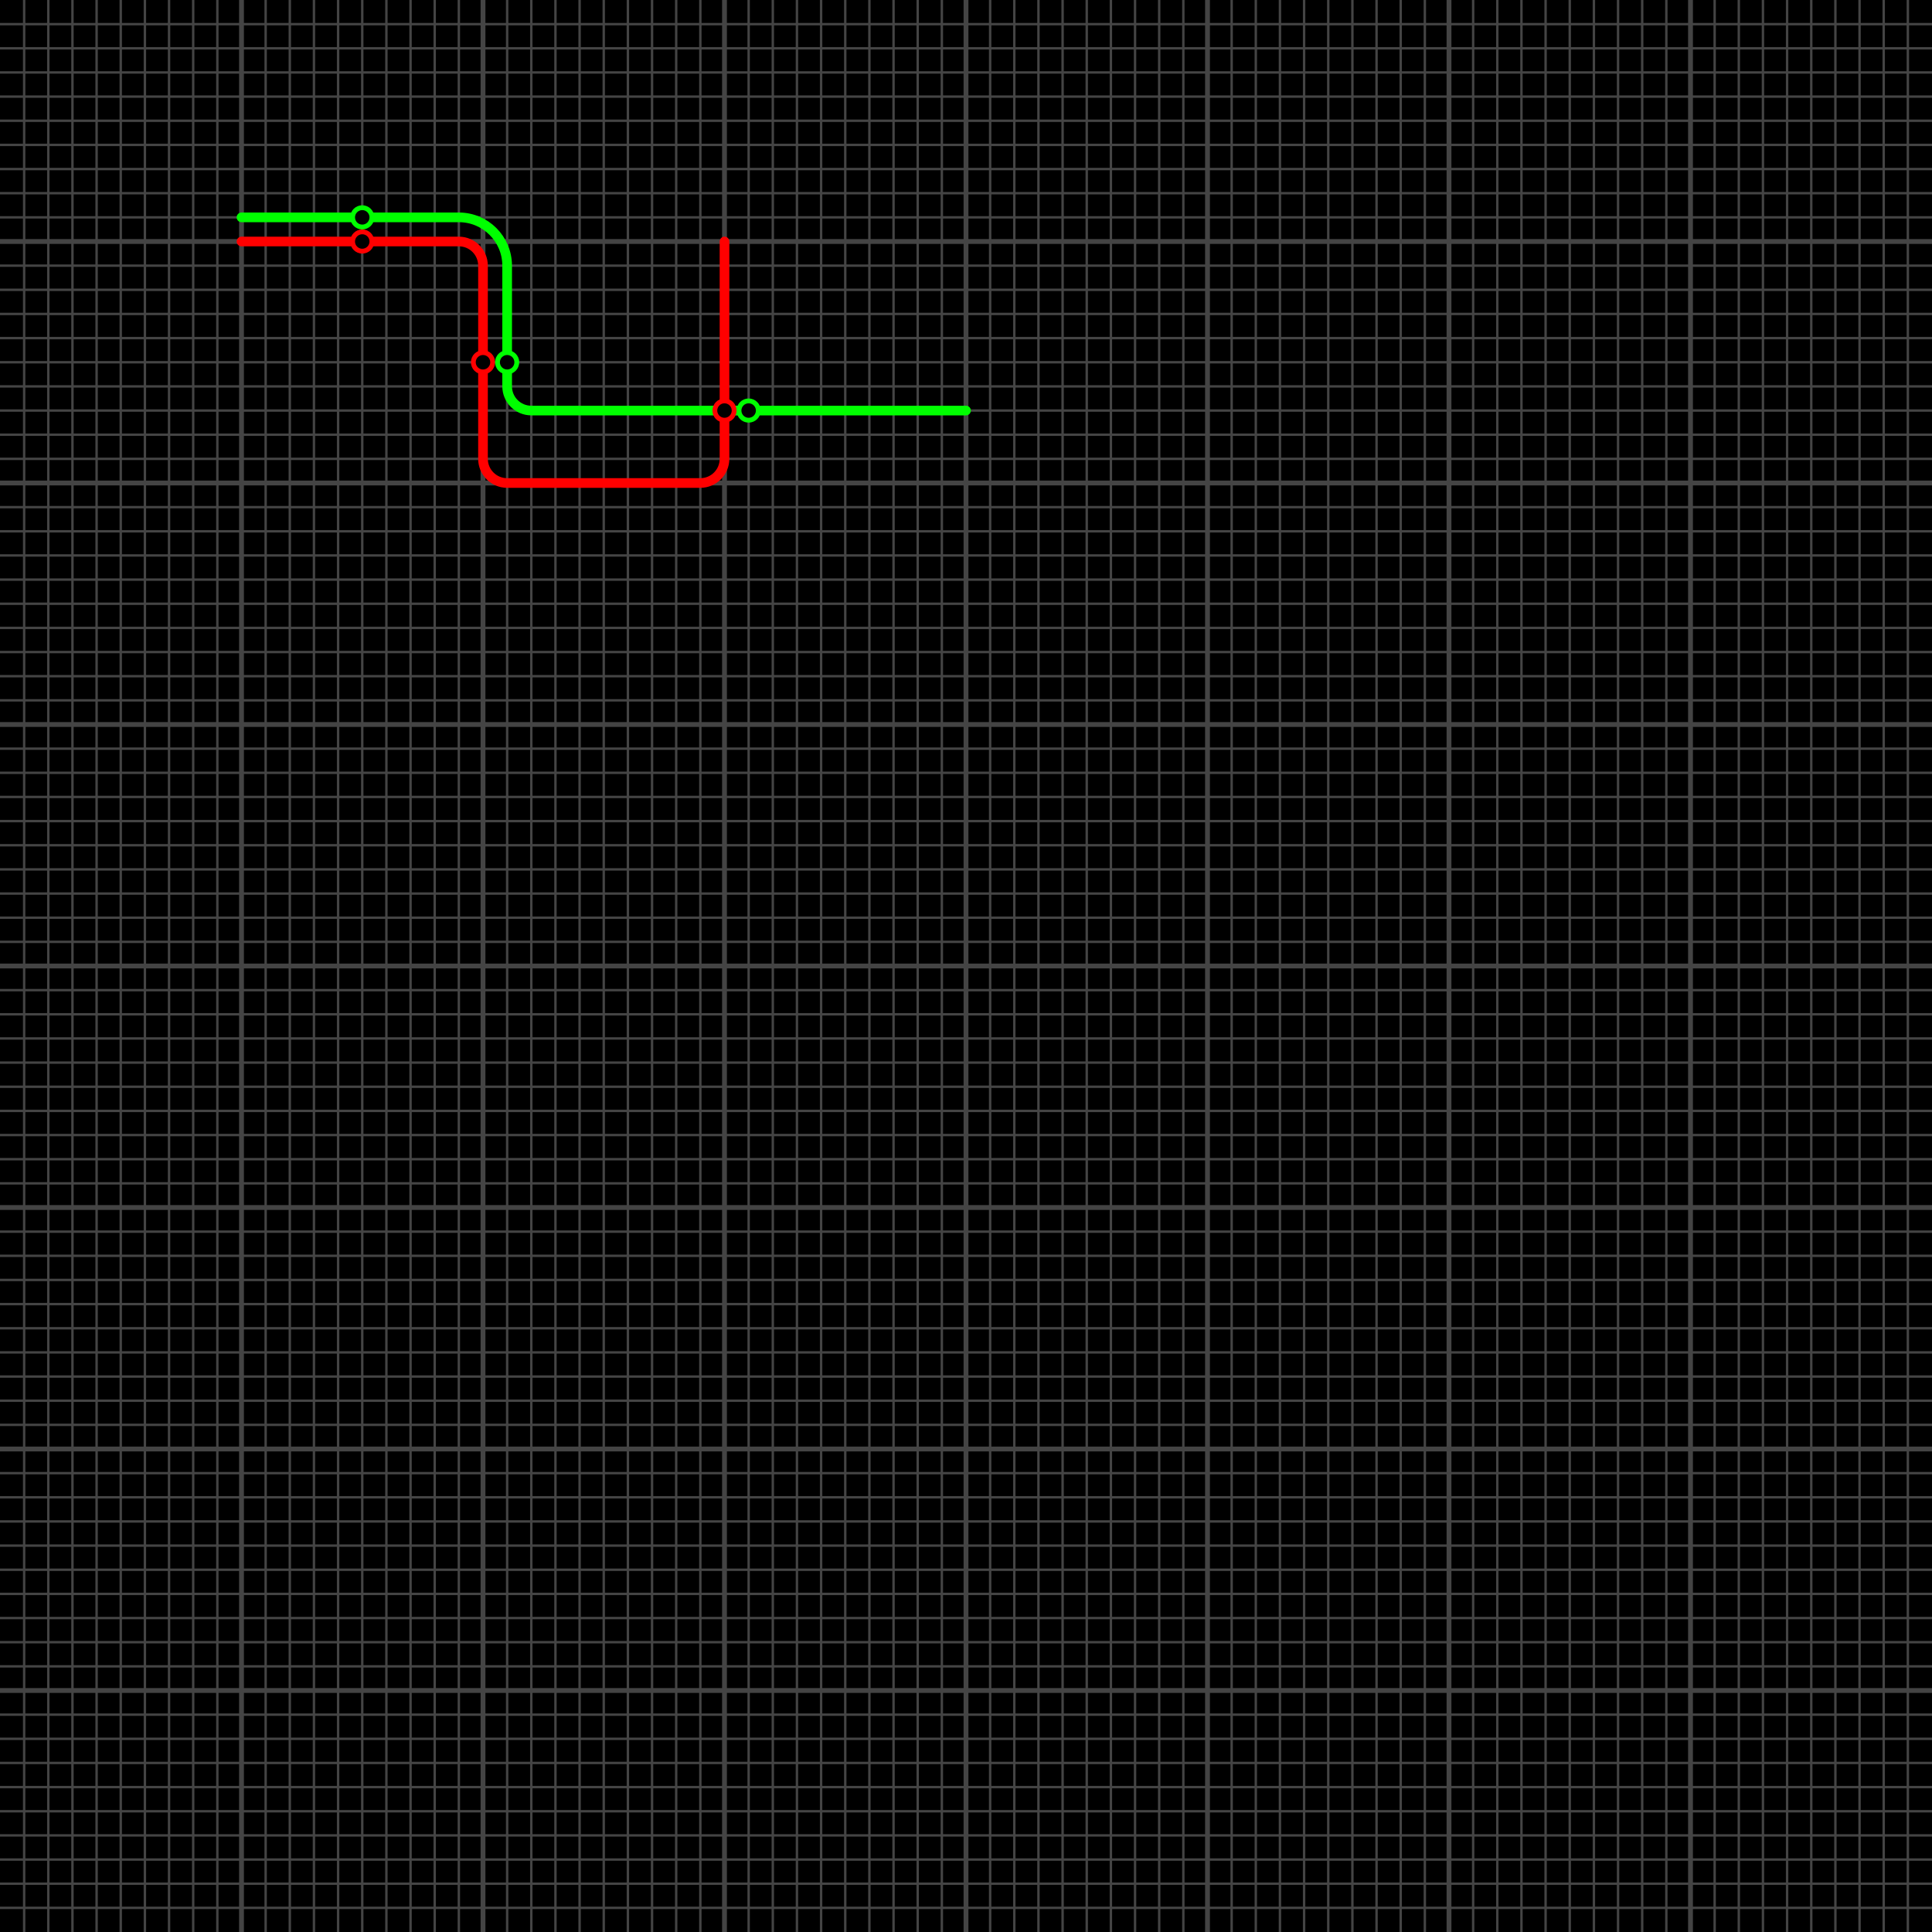
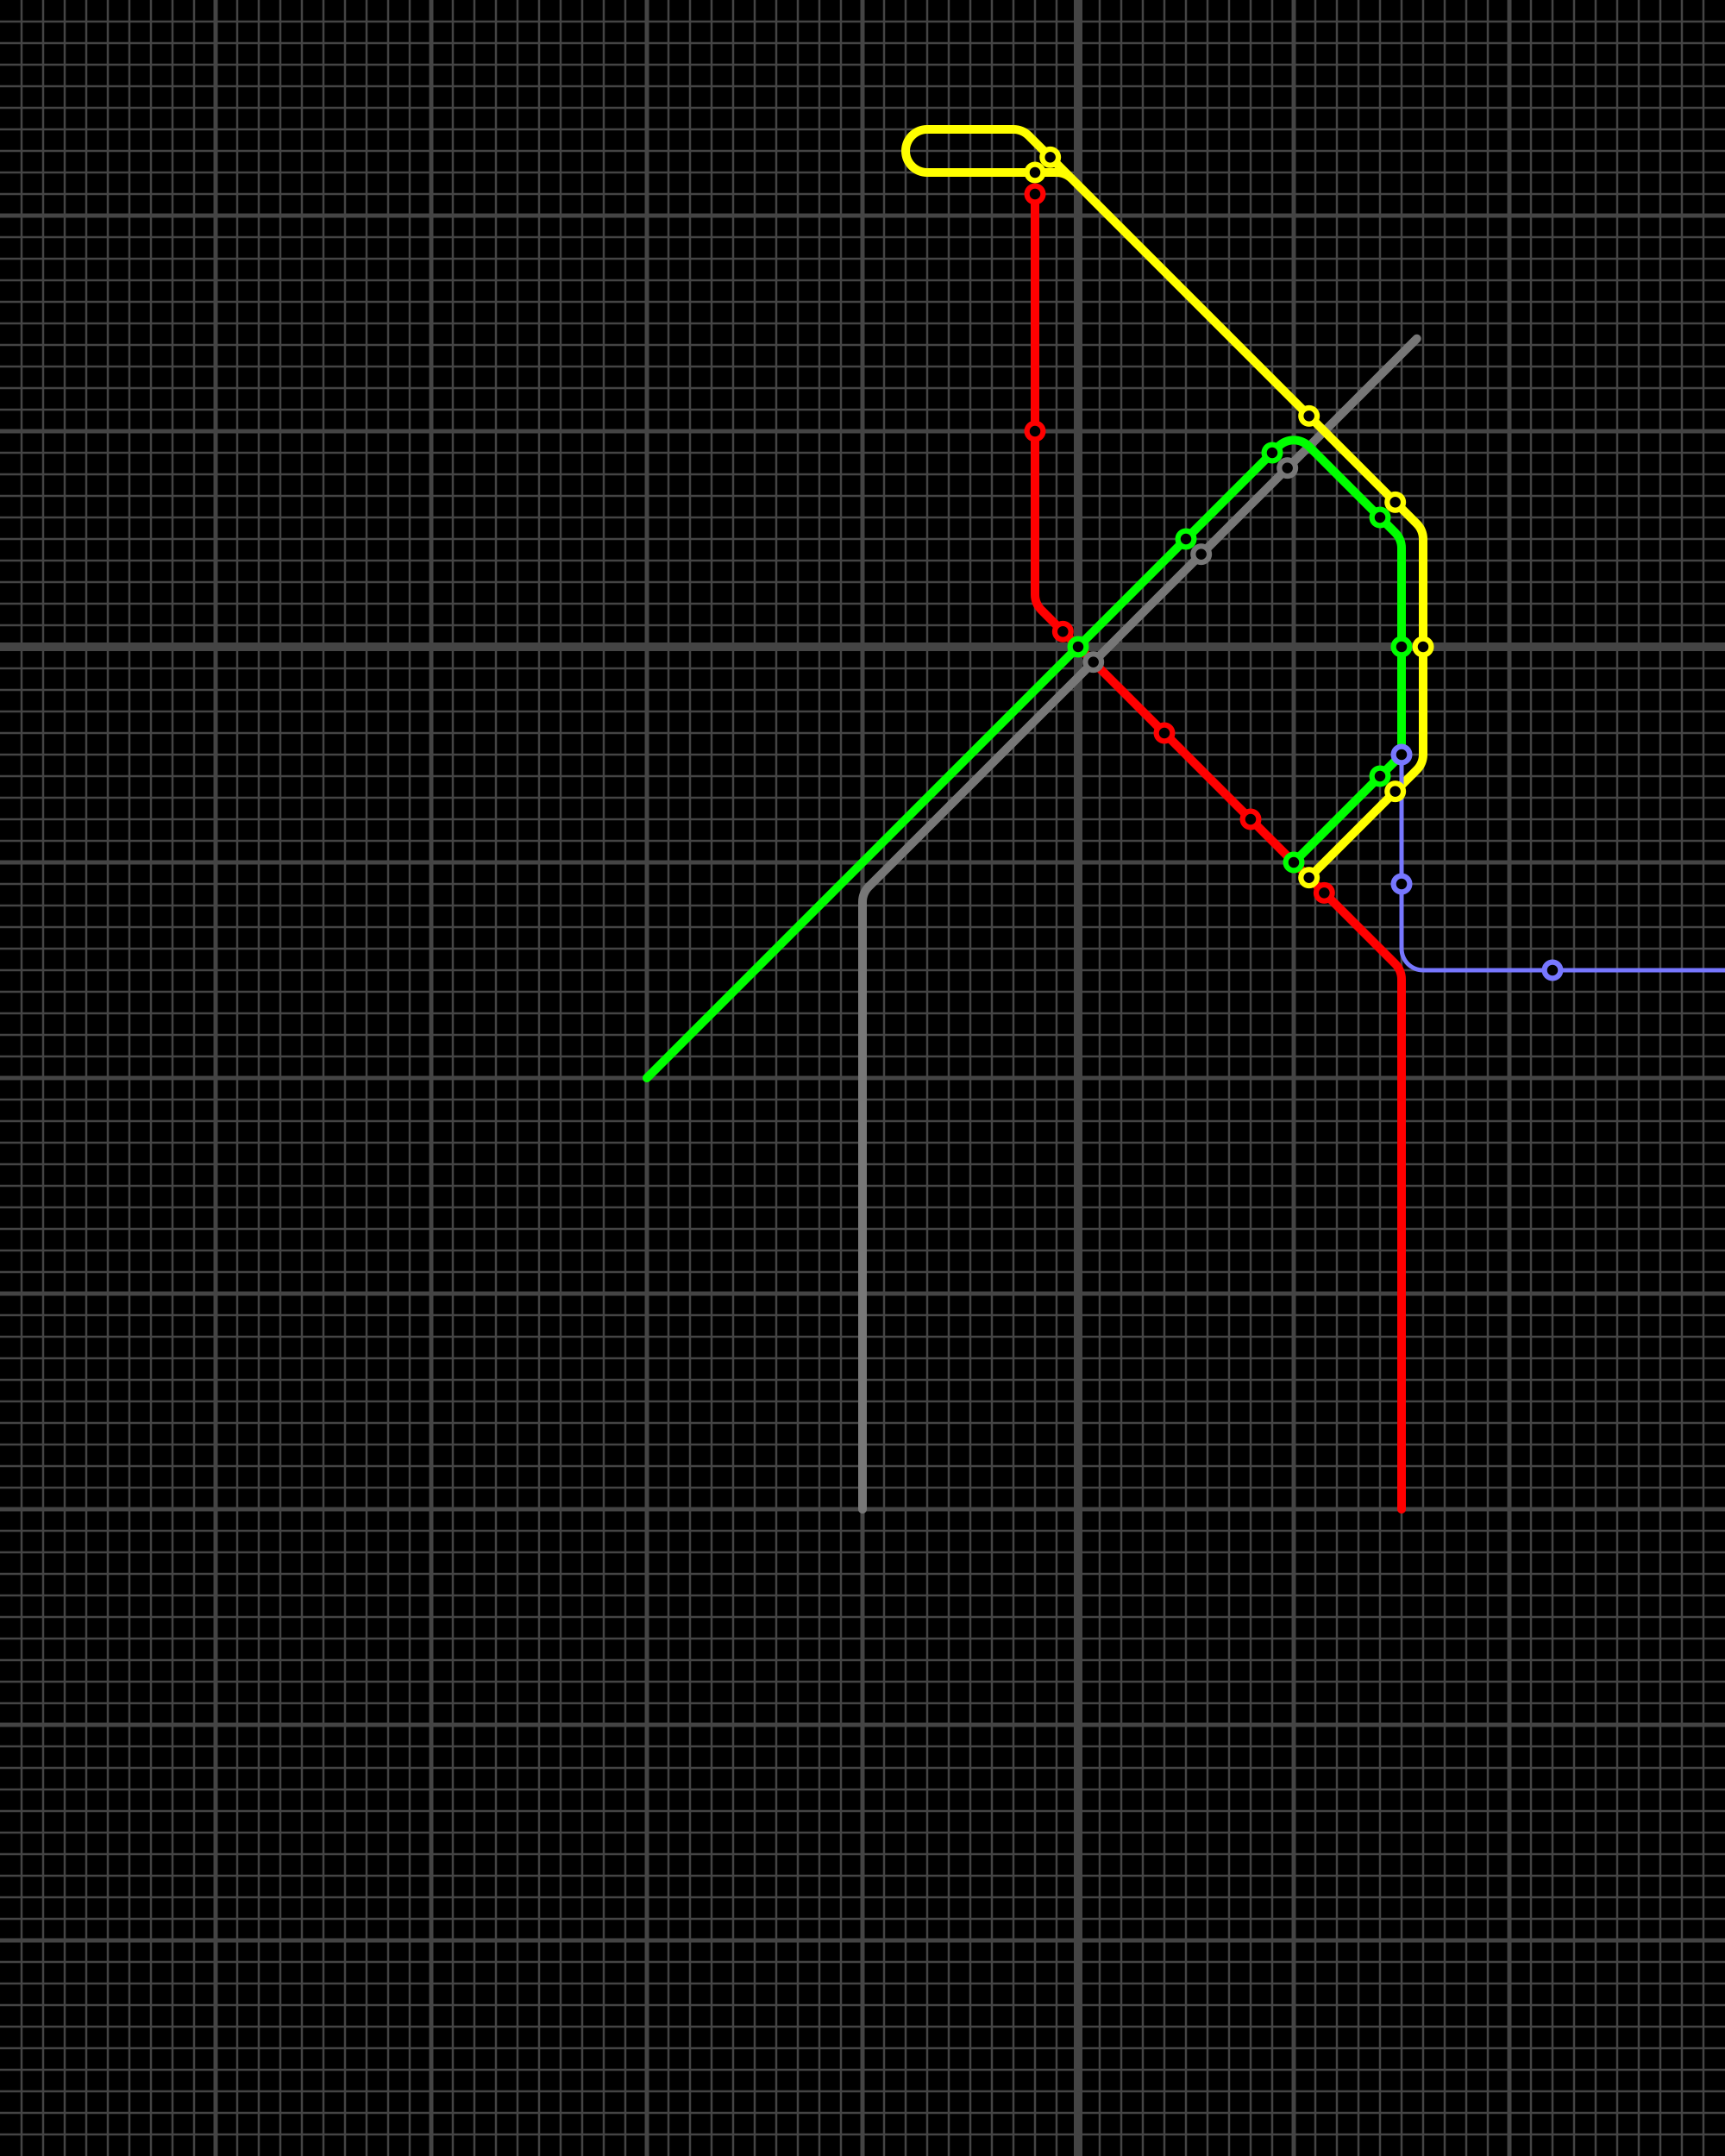
- <svg xmlns="http://www.w3.org/2000/svg" baseProfile="full" height="800" version="1.1" width="800">
+ <svg xmlns="http://www.w3.org/2000/svg" baseProfile="full" height="1000" version="1.1" width="800">
  <defs />
-   <rect fill="#000000" height="800" width="800" x="0" y="0" />
-   <line stroke="#444444" x1="10" x2="10" y1="0" y2="800" />
-   <line stroke="#444444" x1="20" x2="20" y1="0" y2="800" />
-   <line stroke="#444444" x1="30" x2="30" y1="0" y2="800" />
-   <line stroke="#444444" x1="40" x2="40" y1="0" y2="800" />
-   <line stroke="#444444" x1="50" x2="50" y1="0" y2="800" />
-   <line stroke="#444444" x1="60" x2="60" y1="0" y2="800" />
-   <line stroke="#444444" x1="70" x2="70" y1="0" y2="800" />
-   <line stroke="#444444" x1="80" x2="80" y1="0" y2="800" />
-   <line stroke="#444444" x1="90" x2="90" y1="0" y2="800" />
-   <line stroke="#444444" x1="100" x2="100" y1="0" y2="800" />
-   <line stroke="#444444" x1="110" x2="110" y1="0" y2="800" />
-   <line stroke="#444444" x1="120" x2="120" y1="0" y2="800" />
-   <line stroke="#444444" x1="130" x2="130" y1="0" y2="800" />
-   <line stroke="#444444" x1="140" x2="140" y1="0" y2="800" />
-   <line stroke="#444444" x1="150" x2="150" y1="0" y2="800" />
-   <line stroke="#444444" x1="160" x2="160" y1="0" y2="800" />
-   <line stroke="#444444" x1="170" x2="170" y1="0" y2="800" />
-   <line stroke="#444444" x1="180" x2="180" y1="0" y2="800" />
-   <line stroke="#444444" x1="190" x2="190" y1="0" y2="800" />
-   <line stroke="#444444" x1="200" x2="200" y1="0" y2="800" />
-   <line stroke="#444444" x1="210" x2="210" y1="0" y2="800" />
-   <line stroke="#444444" x1="220" x2="220" y1="0" y2="800" />
-   <line stroke="#444444" x1="230" x2="230" y1="0" y2="800" />
-   <line stroke="#444444" x1="240" x2="240" y1="0" y2="800" />
-   <line stroke="#444444" x1="250" x2="250" y1="0" y2="800" />
-   <line stroke="#444444" x1="260" x2="260" y1="0" y2="800" />
-   <line stroke="#444444" x1="270" x2="270" y1="0" y2="800" />
-   <line stroke="#444444" x1="280" x2="280" y1="0" y2="800" />
-   <line stroke="#444444" x1="290" x2="290" y1="0" y2="800" />
-   <line stroke="#444444" x1="300" x2="300" y1="0" y2="800" />
-   <line stroke="#444444" x1="310" x2="310" y1="0" y2="800" />
-   <line stroke="#444444" x1="320" x2="320" y1="0" y2="800" />
-   <line stroke="#444444" x1="330" x2="330" y1="0" y2="800" />
-   <line stroke="#444444" x1="340" x2="340" y1="0" y2="800" />
-   <line stroke="#444444" x1="350" x2="350" y1="0" y2="800" />
-   <line stroke="#444444" x1="360" x2="360" y1="0" y2="800" />
-   <line stroke="#444444" x1="370" x2="370" y1="0" y2="800" />
-   <line stroke="#444444" x1="380" x2="380" y1="0" y2="800" />
-   <line stroke="#444444" x1="390" x2="390" y1="0" y2="800" />
-   <line stroke="#444444" x1="400" x2="400" y1="0" y2="800" />
-   <line stroke="#444444" x1="410" x2="410" y1="0" y2="800" />
-   <line stroke="#444444" x1="420" x2="420" y1="0" y2="800" />
-   <line stroke="#444444" x1="430" x2="430" y1="0" y2="800" />
-   <line stroke="#444444" x1="440" x2="440" y1="0" y2="800" />
-   <line stroke="#444444" x1="450" x2="450" y1="0" y2="800" />
-   <line stroke="#444444" x1="460" x2="460" y1="0" y2="800" />
-   <line stroke="#444444" x1="470" x2="470" y1="0" y2="800" />
-   <line stroke="#444444" x1="480" x2="480" y1="0" y2="800" />
-   <line stroke="#444444" x1="490" x2="490" y1="0" y2="800" />
-   <line stroke="#444444" x1="500" x2="500" y1="0" y2="800" />
-   <line stroke="#444444" x1="510" x2="510" y1="0" y2="800" />
-   <line stroke="#444444" x1="520" x2="520" y1="0" y2="800" />
-   <line stroke="#444444" x1="530" x2="530" y1="0" y2="800" />
-   <line stroke="#444444" x1="540" x2="540" y1="0" y2="800" />
-   <line stroke="#444444" x1="550" x2="550" y1="0" y2="800" />
-   <line stroke="#444444" x1="560" x2="560" y1="0" y2="800" />
-   <line stroke="#444444" x1="570" x2="570" y1="0" y2="800" />
-   <line stroke="#444444" x1="580" x2="580" y1="0" y2="800" />
-   <line stroke="#444444" x1="590" x2="590" y1="0" y2="800" />
-   <line stroke="#444444" x1="600" x2="600" y1="0" y2="800" />
-   <line stroke="#444444" x1="610" x2="610" y1="0" y2="800" />
-   <line stroke="#444444" x1="620" x2="620" y1="0" y2="800" />
-   <line stroke="#444444" x1="630" x2="630" y1="0" y2="800" />
-   <line stroke="#444444" x1="640" x2="640" y1="0" y2="800" />
-   <line stroke="#444444" x1="650" x2="650" y1="0" y2="800" />
-   <line stroke="#444444" x1="660" x2="660" y1="0" y2="800" />
-   <line stroke="#444444" x1="670" x2="670" y1="0" y2="800" />
-   <line stroke="#444444" x1="680" x2="680" y1="0" y2="800" />
-   <line stroke="#444444" x1="690" x2="690" y1="0" y2="800" />
-   <line stroke="#444444" x1="700" x2="700" y1="0" y2="800" />
-   <line stroke="#444444" x1="710" x2="710" y1="0" y2="800" />
-   <line stroke="#444444" x1="720" x2="720" y1="0" y2="800" />
-   <line stroke="#444444" x1="730" x2="730" y1="0" y2="800" />
-   <line stroke="#444444" x1="740" x2="740" y1="0" y2="800" />
-   <line stroke="#444444" x1="750" x2="750" y1="0" y2="800" />
-   <line stroke="#444444" x1="760" x2="760" y1="0" y2="800" />
-   <line stroke="#444444" x1="770" x2="770" y1="0" y2="800" />
-   <line stroke="#444444" x1="780" x2="780" y1="0" y2="800" />
-   <line stroke="#444444" x1="790" x2="790" y1="0" y2="800" />
+   <rect fill="#000000" height="1000" width="800" x="0" y="0" />
+   <line stroke="#444444" x1="10" x2="10" y1="0" y2="1000" />
+   <line stroke="#444444" x1="20" x2="20" y1="0" y2="1000" />
+   <line stroke="#444444" x1="30" x2="30" y1="0" y2="1000" />
+   <line stroke="#444444" x1="40" x2="40" y1="0" y2="1000" />
+   <line stroke="#444444" x1="50" x2="50" y1="0" y2="1000" />
+   <line stroke="#444444" x1="60" x2="60" y1="0" y2="1000" />
+   <line stroke="#444444" x1="70" x2="70" y1="0" y2="1000" />
+   <line stroke="#444444" x1="80" x2="80" y1="0" y2="1000" />
+   <line stroke="#444444" x1="90" x2="90" y1="0" y2="1000" />
+   <line stroke="#444444" x1="100" x2="100" y1="0" y2="1000" />
+   <line stroke="#444444" x1="110" x2="110" y1="0" y2="1000" />
+   <line stroke="#444444" x1="120" x2="120" y1="0" y2="1000" />
+   <line stroke="#444444" x1="130" x2="130" y1="0" y2="1000" />
+   <line stroke="#444444" x1="140" x2="140" y1="0" y2="1000" />
+   <line stroke="#444444" x1="150" x2="150" y1="0" y2="1000" />
+   <line stroke="#444444" x1="160" x2="160" y1="0" y2="1000" />
+   <line stroke="#444444" x1="170" x2="170" y1="0" y2="1000" />
+   <line stroke="#444444" x1="180" x2="180" y1="0" y2="1000" />
+   <line stroke="#444444" x1="190" x2="190" y1="0" y2="1000" />
+   <line stroke="#444444" x1="200" x2="200" y1="0" y2="1000" />
+   <line stroke="#444444" x1="210" x2="210" y1="0" y2="1000" />
+   <line stroke="#444444" x1="220" x2="220" y1="0" y2="1000" />
+   <line stroke="#444444" x1="230" x2="230" y1="0" y2="1000" />
+   <line stroke="#444444" x1="240" x2="240" y1="0" y2="1000" />
+   <line stroke="#444444" x1="250" x2="250" y1="0" y2="1000" />
+   <line stroke="#444444" x1="260" x2="260" y1="0" y2="1000" />
+   <line stroke="#444444" x1="270" x2="270" y1="0" y2="1000" />
+   <line stroke="#444444" x1="280" x2="280" y1="0" y2="1000" />
+   <line stroke="#444444" x1="290" x2="290" y1="0" y2="1000" />
+   <line stroke="#444444" x1="300" x2="300" y1="0" y2="1000" />
+   <line stroke="#444444" x1="310" x2="310" y1="0" y2="1000" />
+   <line stroke="#444444" x1="320" x2="320" y1="0" y2="1000" />
+   <line stroke="#444444" x1="330" x2="330" y1="0" y2="1000" />
+   <line stroke="#444444" x1="340" x2="340" y1="0" y2="1000" />
+   <line stroke="#444444" x1="350" x2="350" y1="0" y2="1000" />
+   <line stroke="#444444" x1="360" x2="360" y1="0" y2="1000" />
+   <line stroke="#444444" x1="370" x2="370" y1="0" y2="1000" />
+   <line stroke="#444444" x1="380" x2="380" y1="0" y2="1000" />
+   <line stroke="#444444" x1="390" x2="390" y1="0" y2="1000" />
+   <line stroke="#444444" x1="400" x2="400" y1="0" y2="1000" />
+   <line stroke="#444444" x1="410" x2="410" y1="0" y2="1000" />
+   <line stroke="#444444" x1="420" x2="420" y1="0" y2="1000" />
+   <line stroke="#444444" x1="430" x2="430" y1="0" y2="1000" />
+   <line stroke="#444444" x1="440" x2="440" y1="0" y2="1000" />
+   <line stroke="#444444" x1="450" x2="450" y1="0" y2="1000" />
+   <line stroke="#444444" x1="460" x2="460" y1="0" y2="1000" />
+   <line stroke="#444444" x1="470" x2="470" y1="0" y2="1000" />
+   <line stroke="#444444" x1="480" x2="480" y1="0" y2="1000" />
+   <line stroke="#444444" x1="490" x2="490" y1="0" y2="1000" />
+   <line stroke="#444444" x1="500" x2="500" y1="0" y2="1000" />
+   <line stroke="#444444" x1="510" x2="510" y1="0" y2="1000" />
+   <line stroke="#444444" x1="520" x2="520" y1="0" y2="1000" />
+   <line stroke="#444444" x1="530" x2="530" y1="0" y2="1000" />
+   <line stroke="#444444" x1="540" x2="540" y1="0" y2="1000" />
+   <line stroke="#444444" x1="550" x2="550" y1="0" y2="1000" />
+   <line stroke="#444444" x1="560" x2="560" y1="0" y2="1000" />
+   <line stroke="#444444" x1="570" x2="570" y1="0" y2="1000" />
+   <line stroke="#444444" x1="580" x2="580" y1="0" y2="1000" />
+   <line stroke="#444444" x1="590" x2="590" y1="0" y2="1000" />
+   <line stroke="#444444" x1="600" x2="600" y1="0" y2="1000" />
+   <line stroke="#444444" x1="610" x2="610" y1="0" y2="1000" />
+   <line stroke="#444444" x1="620" x2="620" y1="0" y2="1000" />
+   <line stroke="#444444" x1="630" x2="630" y1="0" y2="1000" />
+   <line stroke="#444444" x1="640" x2="640" y1="0" y2="1000" />
+   <line stroke="#444444" x1="650" x2="650" y1="0" y2="1000" />
+   <line stroke="#444444" x1="660" x2="660" y1="0" y2="1000" />
+   <line stroke="#444444" x1="670" x2="670" y1="0" y2="1000" />
+   <line stroke="#444444" x1="680" x2="680" y1="0" y2="1000" />
+   <line stroke="#444444" x1="690" x2="690" y1="0" y2="1000" />
+   <line stroke="#444444" x1="700" x2="700" y1="0" y2="1000" />
+   <line stroke="#444444" x1="710" x2="710" y1="0" y2="1000" />
+   <line stroke="#444444" x1="720" x2="720" y1="0" y2="1000" />
+   <line stroke="#444444" x1="730" x2="730" y1="0" y2="1000" />
+   <line stroke="#444444" x1="740" x2="740" y1="0" y2="1000" />
+   <line stroke="#444444" x1="750" x2="750" y1="0" y2="1000" />
+   <line stroke="#444444" x1="760" x2="760" y1="0" y2="1000" />
+   <line stroke="#444444" x1="770" x2="770" y1="0" y2="1000" />
+   <line stroke="#444444" x1="780" x2="780" y1="0" y2="1000" />
+   <line stroke="#444444" x1="790" x2="790" y1="0" y2="1000" />
  <line stroke="#444444" x1="0" x2="800" y1="10" y2="10" />
  <line stroke="#444444" x1="0" x2="800" y1="20" y2="20" />
  <line stroke="#444444" x1="0" x2="800" y1="30" y2="30" />
  <line stroke="#444444" x1="0" x2="800" y1="40" y2="40" />
  <line stroke="#444444" x1="0" x2="800" y1="50" y2="50" />
  <line stroke="#444444" x1="0" x2="800" y1="60" y2="60" />
  <line stroke="#444444" x1="0" x2="800" y1="70" y2="70" />
  <line stroke="#444444" x1="0" x2="800" y1="80" y2="80" />
  <line stroke="#444444" x1="0" x2="800" y1="90" y2="90" />
  <line stroke="#444444" x1="0" x2="800" y1="100" y2="100" />
  <line stroke="#444444" x1="0" x2="800" y1="110" y2="110" />
  <line stroke="#444444" x1="0" x2="800" y1="120" y2="120" />
  <line stroke="#444444" x1="0" x2="800" y1="130" y2="130" />
  <line stroke="#444444" x1="0" x2="800" y1="140" y2="140" />
  <line stroke="#444444" x1="0" x2="800" y1="150" y2="150" />
  <line stroke="#444444" x1="0" x2="800" y1="160" y2="160" />
  <line stroke="#444444" x1="0" x2="800" y1="170" y2="170" />
  <line stroke="#444444" x1="0" x2="800" y1="180" y2="180" />
  <line stroke="#444444" x1="0" x2="800" y1="190" y2="190" />
  <line stroke="#444444" x1="0" x2="800" y1="200" y2="200" />
  <line stroke="#444444" x1="0" x2="800" y1="210" y2="210" />
  <line stroke="#444444" x1="0" x2="800" y1="220" y2="220" />
  <line stroke="#444444" x1="0" x2="800" y1="230" y2="230" />
  <line stroke="#444444" x1="0" x2="800" y1="240" y2="240" />
  <line stroke="#444444" x1="0" x2="800" y1="250" y2="250" />
  <line stroke="#444444" x1="0" x2="800" y1="260" y2="260" />
  <line stroke="#444444" x1="0" x2="800" y1="270" y2="270" />
  <line stroke="#444444" x1="0" x2="800" y1="280" y2="280" />
  <line stroke="#444444" x1="0" x2="800" y1="290" y2="290" />
  <line stroke="#444444" x1="0" x2="800" y1="300" y2="300" />
  <line stroke="#444444" x1="0" x2="800" y1="310" y2="310" />
  <line stroke="#444444" x1="0" x2="800" y1="320" y2="320" />
  <line stroke="#444444" x1="0" x2="800" y1="330" y2="330" />
  <line stroke="#444444" x1="0" x2="800" y1="340" y2="340" />
  <line stroke="#444444" x1="0" x2="800" y1="350" y2="350" />
  <line stroke="#444444" x1="0" x2="800" y1="360" y2="360" />
  <line stroke="#444444" x1="0" x2="800" y1="370" y2="370" />
  <line stroke="#444444" x1="0" x2="800" y1="380" y2="380" />
  <line stroke="#444444" x1="0" x2="800" y1="390" y2="390" />
  <line stroke="#444444" x1="0" x2="800" y1="400" y2="400" />
  <line stroke="#444444" x1="0" x2="800" y1="410" y2="410" />
  <line stroke="#444444" x1="0" x2="800" y1="420" y2="420" />
  <line stroke="#444444" x1="0" x2="800" y1="430" y2="430" />
  <line stroke="#444444" x1="0" x2="800" y1="440" y2="440" />
  <line stroke="#444444" x1="0" x2="800" y1="450" y2="450" />
  <line stroke="#444444" x1="0" x2="800" y1="460" y2="460" />
  <line stroke="#444444" x1="0" x2="800" y1="470" y2="470" />
  <line stroke="#444444" x1="0" x2="800" y1="480" y2="480" />
  <line stroke="#444444" x1="0" x2="800" y1="490" y2="490" />
  <line stroke="#444444" x1="0" x2="800" y1="500" y2="500" />
  <line stroke="#444444" x1="0" x2="800" y1="510" y2="510" />
  <line stroke="#444444" x1="0" x2="800" y1="520" y2="520" />
  <line stroke="#444444" x1="0" x2="800" y1="530" y2="530" />
  <line stroke="#444444" x1="0" x2="800" y1="540" y2="540" />
  <line stroke="#444444" x1="0" x2="800" y1="550" y2="550" />
  <line stroke="#444444" x1="0" x2="800" y1="560" y2="560" />
  <line stroke="#444444" x1="0" x2="800" y1="570" y2="570" />
  <line stroke="#444444" x1="0" x2="800" y1="580" y2="580" />
  <line stroke="#444444" x1="0" x2="800" y1="590" y2="590" />
  <line stroke="#444444" x1="0" x2="800" y1="600" y2="600" />
  <line stroke="#444444" x1="0" x2="800" y1="610" y2="610" />
  <line stroke="#444444" x1="0" x2="800" y1="620" y2="620" />
  <line stroke="#444444" x1="0" x2="800" y1="630" y2="630" />
  <line stroke="#444444" x1="0" x2="800" y1="640" y2="640" />
  <line stroke="#444444" x1="0" x2="800" y1="650" y2="650" />
  <line stroke="#444444" x1="0" x2="800" y1="660" y2="660" />
  <line stroke="#444444" x1="0" x2="800" y1="670" y2="670" />
  <line stroke="#444444" x1="0" x2="800" y1="680" y2="680" />
  <line stroke="#444444" x1="0" x2="800" y1="690" y2="690" />
  <line stroke="#444444" x1="0" x2="800" y1="700" y2="700" />
  <line stroke="#444444" x1="0" x2="800" y1="710" y2="710" />
  <line stroke="#444444" x1="0" x2="800" y1="720" y2="720" />
  <line stroke="#444444" x1="0" x2="800" y1="730" y2="730" />
  <line stroke="#444444" x1="0" x2="800" y1="740" y2="740" />
  <line stroke="#444444" x1="0" x2="800" y1="750" y2="750" />
  <line stroke="#444444" x1="0" x2="800" y1="760" y2="760" />
  <line stroke="#444444" x1="0" x2="800" y1="770" y2="770" />
  <line stroke="#444444" x1="0" x2="800" y1="780" y2="780" />
  <line stroke="#444444" x1="0" x2="800" y1="790" y2="790" />
-   <line stroke="#444444" stroke-width="2" x1="100" x2="100" y1="0" y2="800" />
-   <line stroke="#444444" stroke-width="2" x1="200" x2="200" y1="0" y2="800" />
-   <line stroke="#444444" stroke-width="2" x1="300" x2="300" y1="0" y2="800" />
-   <line stroke="#444444" stroke-width="2" x1="400" x2="400" y1="0" y2="800" />
-   <line stroke="#444444" stroke-width="2" x1="500" x2="500" y1="0" y2="800" />
-   <line stroke="#444444" stroke-width="2" x1="600" x2="600" y1="0" y2="800" />
-   <line stroke="#444444" stroke-width="2" x1="700" x2="700" y1="0" y2="800" />
+   <line stroke="#444444" x1="0" x2="800" y1="800" y2="800" />
+   <line stroke="#444444" x1="0" x2="800" y1="810" y2="810" />
+   <line stroke="#444444" x1="0" x2="800" y1="820" y2="820" />
+   <line stroke="#444444" x1="0" x2="800" y1="830" y2="830" />
+   <line stroke="#444444" x1="0" x2="800" y1="840" y2="840" />
+   <line stroke="#444444" x1="0" x2="800" y1="850" y2="850" />
+   <line stroke="#444444" x1="0" x2="800" y1="860" y2="860" />
+   <line stroke="#444444" x1="0" x2="800" y1="870" y2="870" />
+   <line stroke="#444444" x1="0" x2="800" y1="880" y2="880" />
+   <line stroke="#444444" x1="0" x2="800" y1="890" y2="890" />
+   <line stroke="#444444" x1="0" x2="800" y1="900" y2="900" />
+   <line stroke="#444444" x1="0" x2="800" y1="910" y2="910" />
+   <line stroke="#444444" x1="0" x2="800" y1="920" y2="920" />
+   <line stroke="#444444" x1="0" x2="800" y1="930" y2="930" />
+   <line stroke="#444444" x1="0" x2="800" y1="940" y2="940" />
+   <line stroke="#444444" x1="0" x2="800" y1="950" y2="950" />
+   <line stroke="#444444" x1="0" x2="800" y1="960" y2="960" />
+   <line stroke="#444444" x1="0" x2="800" y1="970" y2="970" />
+   <line stroke="#444444" x1="0" x2="800" y1="980" y2="980" />
+   <line stroke="#444444" x1="0" x2="800" y1="990" y2="990" />
+   <line stroke="#444444" stroke-width="2" x1="100" x2="100" y1="0" y2="1000" />
+   <line stroke="#444444" stroke-width="2" x1="200" x2="200" y1="0" y2="1000" />
+   <line stroke="#444444" stroke-width="2" x1="300" x2="300" y1="0" y2="1000" />
+   <line stroke="#444444" stroke-width="2" x1="400" x2="400" y1="0" y2="1000" />
+   <line stroke="#444444" stroke-width="2" x1="500" x2="500" y1="0" y2="1000" />
+   <line stroke="#444444" stroke-width="2" x1="600" x2="600" y1="0" y2="1000" />
+   <line stroke="#444444" stroke-width="2" x1="700" x2="700" y1="0" y2="1000" />
  <line stroke="#444444" stroke-width="2" x1="0" x2="800" y1="100" y2="100" />
  <line stroke="#444444" stroke-width="2" x1="0" x2="800" y1="200" y2="200" />
  <line stroke="#444444" stroke-width="2" x1="0" x2="800" y1="300" y2="300" />
  <line stroke="#444444" stroke-width="2" x1="0" x2="800" y1="400" y2="400" />
  <line stroke="#444444" stroke-width="2" x1="0" x2="800" y1="500" y2="500" />
  <line stroke="#444444" stroke-width="2" x1="0" x2="800" y1="600" y2="600" />
  <line stroke="#444444" stroke-width="2" x1="0" x2="800" y1="700" y2="700" />
+   <line stroke="#444444" stroke-width="2" x1="0" x2="800" y1="800" y2="800" />
+   <line stroke="#444444" stroke-width="2" x1="0" x2="800" y1="900" y2="900" />
+   <line stroke="#444444" stroke-width="4" x1="500" x2="500" y1="0" y2="1000" />
+   <line stroke="#444444" stroke-width="4" x1="0" x2="800" y1="300" y2="300" />
  <g id="lines">
-     <path d="M 100,100 L 190.0,100.0 A 10 10 0 0,1 200.0 110.0 L 200.0,190.0 A 10 10 0 0,0 210.0 200.0 L 290.0,200.0 A 10 10 0 0,0 300.0 190.0 L 300,100" fill="none" stroke="#FF0000" stroke-linecap="round" stroke-linejoin="round" stroke-width="4" />
-     <path d="M 100,90 L 190.0,90.0 A 20 20 0 0,1 210.0 110.0 L 210.0,160.0 A 10 10 0 0,0 220.0 170.0 L 400,170" fill="none" stroke="#00FF00" stroke-linecap="round" stroke-linejoin="round" stroke-width="4" />
+     <path d="M 657.071,157.071 L 402.929,411.213 A 10 10 0 0,0 400.0 418.284 L 400,700" fill="none" stroke="#777777" stroke-linecap="round" stroke-linejoin="round" stroke-width="4" />
+     <path d="M 600,400 L 647.071,352.929 A 10 10 0 0,0 650.0 345.858 L 650.0,254.142 A 10 10 0 0,0 647.071 247.071 L 607.071,207.071 A 10 10 0 0,0 592.929 207.071 L 300,500" fill="none" stroke="#00FF00" stroke-linecap="round" stroke-linejoin="round" stroke-width="4" />
+     <path d="M 607.071,407.071 L 657.071,357.071 A 10 10 0 0,0 660.0 350.0 L 660.0,250.0 A 10 10 0 0,0 657.071 242.929 L 477.071,62.929 A 10 10 0 0,0 470.0 60.0 L 430.0,60.0 A 10 10 0 0,0 420.0 70.0 L 420.0,70.0 A 10 10 0 0,0 430.0 80.0 L 490.0,80.0 A 10 10 0 0,1 497.071 82.929 L 514.142,100" fill="none" stroke="#FFFF00" stroke-linecap="round" stroke-linejoin="round" stroke-width="4" />
+     <path d="M 480,90 L 480.0,275.858 A 10 10 0 0,0 482.929 282.929 L 647.071,447.071 A 10 10 0 0,1 650.0 454.142 L 650,700" fill="none" stroke="#FF0000" stroke-linecap="round" stroke-linejoin="round" stroke-width="4" />
+     <path d="M 650,350 L 650.0,440.0 A 10 10 0 0,0 660.0 450.0 L 900,450" fill="none" stroke="#7777FF" stroke-linecap="round" stroke-linejoin="round" stroke-width="2" />
  </g>
  <g id="stops">
-     <circle cx="150" cy="100" fill="#000000" r="4.0" stroke="#FF0000" stroke-width="2.0" />
-     <circle cx="200" cy="150" fill="#000000" r="4.0" stroke="#FF0000" stroke-width="2.0" />
-     <circle cx="300" cy="170" fill="#000000" r="4.0" stroke="#FF0000" stroke-width="2.0" />
-     <circle cx="150" cy="90" fill="#000000" r="4.0" stroke="#00FF00" stroke-width="2.0" />
-     <circle cx="210" cy="150" fill="#000000" r="4.0" stroke="#00FF00" stroke-width="2.0" />
-     <circle cx="310" cy="170" fill="#000000" r="4.0" stroke="#00FF00" stroke-width="2.0" />
+     <circle cx="597.071" cy="217.071" fill="#000000" r="3.75" stroke="#777777" stroke-width="2.5" />
+     <circle cx="557.071" cy="257.071" fill="#000000" r="3.75" stroke="#777777" stroke-width="2.5" />
+     <circle cx="507.071" cy="307.071" fill="#000000" r="3.75" stroke="#777777" stroke-width="2.5" />
+     <circle cx="600" cy="400" fill="#000000" r="3.75" stroke="#00FF00" stroke-width="2.5" />
+     <circle cx="640" cy="360" fill="#000000" r="3.75" stroke="#00FF00" stroke-width="2.5" />
+     <circle cx="650" cy="300" fill="#000000" r="3.75" stroke="#00FF00" stroke-width="2.5" />
+     <circle cx="640" cy="240" fill="#000000" r="3.75" stroke="#00FF00" stroke-width="2.5" />
+     <circle cx="590" cy="210" fill="#000000" r="3.75" stroke="#00FF00" stroke-width="2.5" />
+     <circle cx="550" cy="250" fill="#000000" r="3.75" stroke="#00FF00" stroke-width="2.5" />
+     <circle cx="500" cy="300" fill="#000000" r="3.75" stroke="#00FF00" stroke-width="2.5" />
+     <circle cx="607.071" cy="407.071" fill="#000000" r="3.75" stroke="#FFFF00" stroke-width="2.5" />
+     <circle cx="647.071" cy="367.071" fill="#000000" r="3.75" stroke="#FFFF00" stroke-width="2.5" />
+     <circle cx="660" cy="300" fill="#000000" r="3.75" stroke="#FFFF00" stroke-width="2.5" />
+     <circle cx="647.071" cy="232.929" fill="#000000" r="3.75" stroke="#FFFF00" stroke-width="2.5" />
+     <circle cx="607.071" cy="192.929" fill="#000000" r="3.75" stroke="#FFFF00" stroke-width="2.5" />
+     <circle cx="487.071" cy="72.929" fill="#000000" r="3.75" stroke="#FFFF00" stroke-width="2.5" />
+     <circle cx="480" cy="80" fill="#000000" r="3.75" stroke="#FFFF00" stroke-width="2.5" />
+     <circle cx="480" cy="90" fill="#000000" r="3.75" stroke="#FF0000" stroke-width="2.5" />
+     <circle cx="480" cy="200" fill="#000000" r="3.75" stroke="#FF0000" stroke-width="2.5" />
+     <circle cx="492.929" cy="292.929" fill="#000000" r="3.75" stroke="#FF0000" stroke-width="2.5" />
+     <circle cx="540" cy="340" fill="#000000" r="3.75" stroke="#FF0000" stroke-width="2.5" />
+     <circle cx="580" cy="380" fill="#000000" r="3.75" stroke="#FF0000" stroke-width="2.5" />
+     <circle cx="614.142" cy="414.142" fill="#000000" r="3.75" stroke="#FF0000" stroke-width="2.5" />
+     <circle cx="650" cy="350" fill="#000000" r="3.75" stroke="#7777FF" stroke-width="2.5" />
+     <circle cx="650" cy="410" fill="#000000" r="3.75" stroke="#7777FF" stroke-width="2.5" />
+     <circle cx="720" cy="450" fill="#000000" r="3.75" stroke="#7777FF" stroke-width="2.5" />
+     <circle cx="850" cy="450" fill="#000000" r="3.75" stroke="#7777FF" stroke-width="2.5" />
  </g>
</svg>
